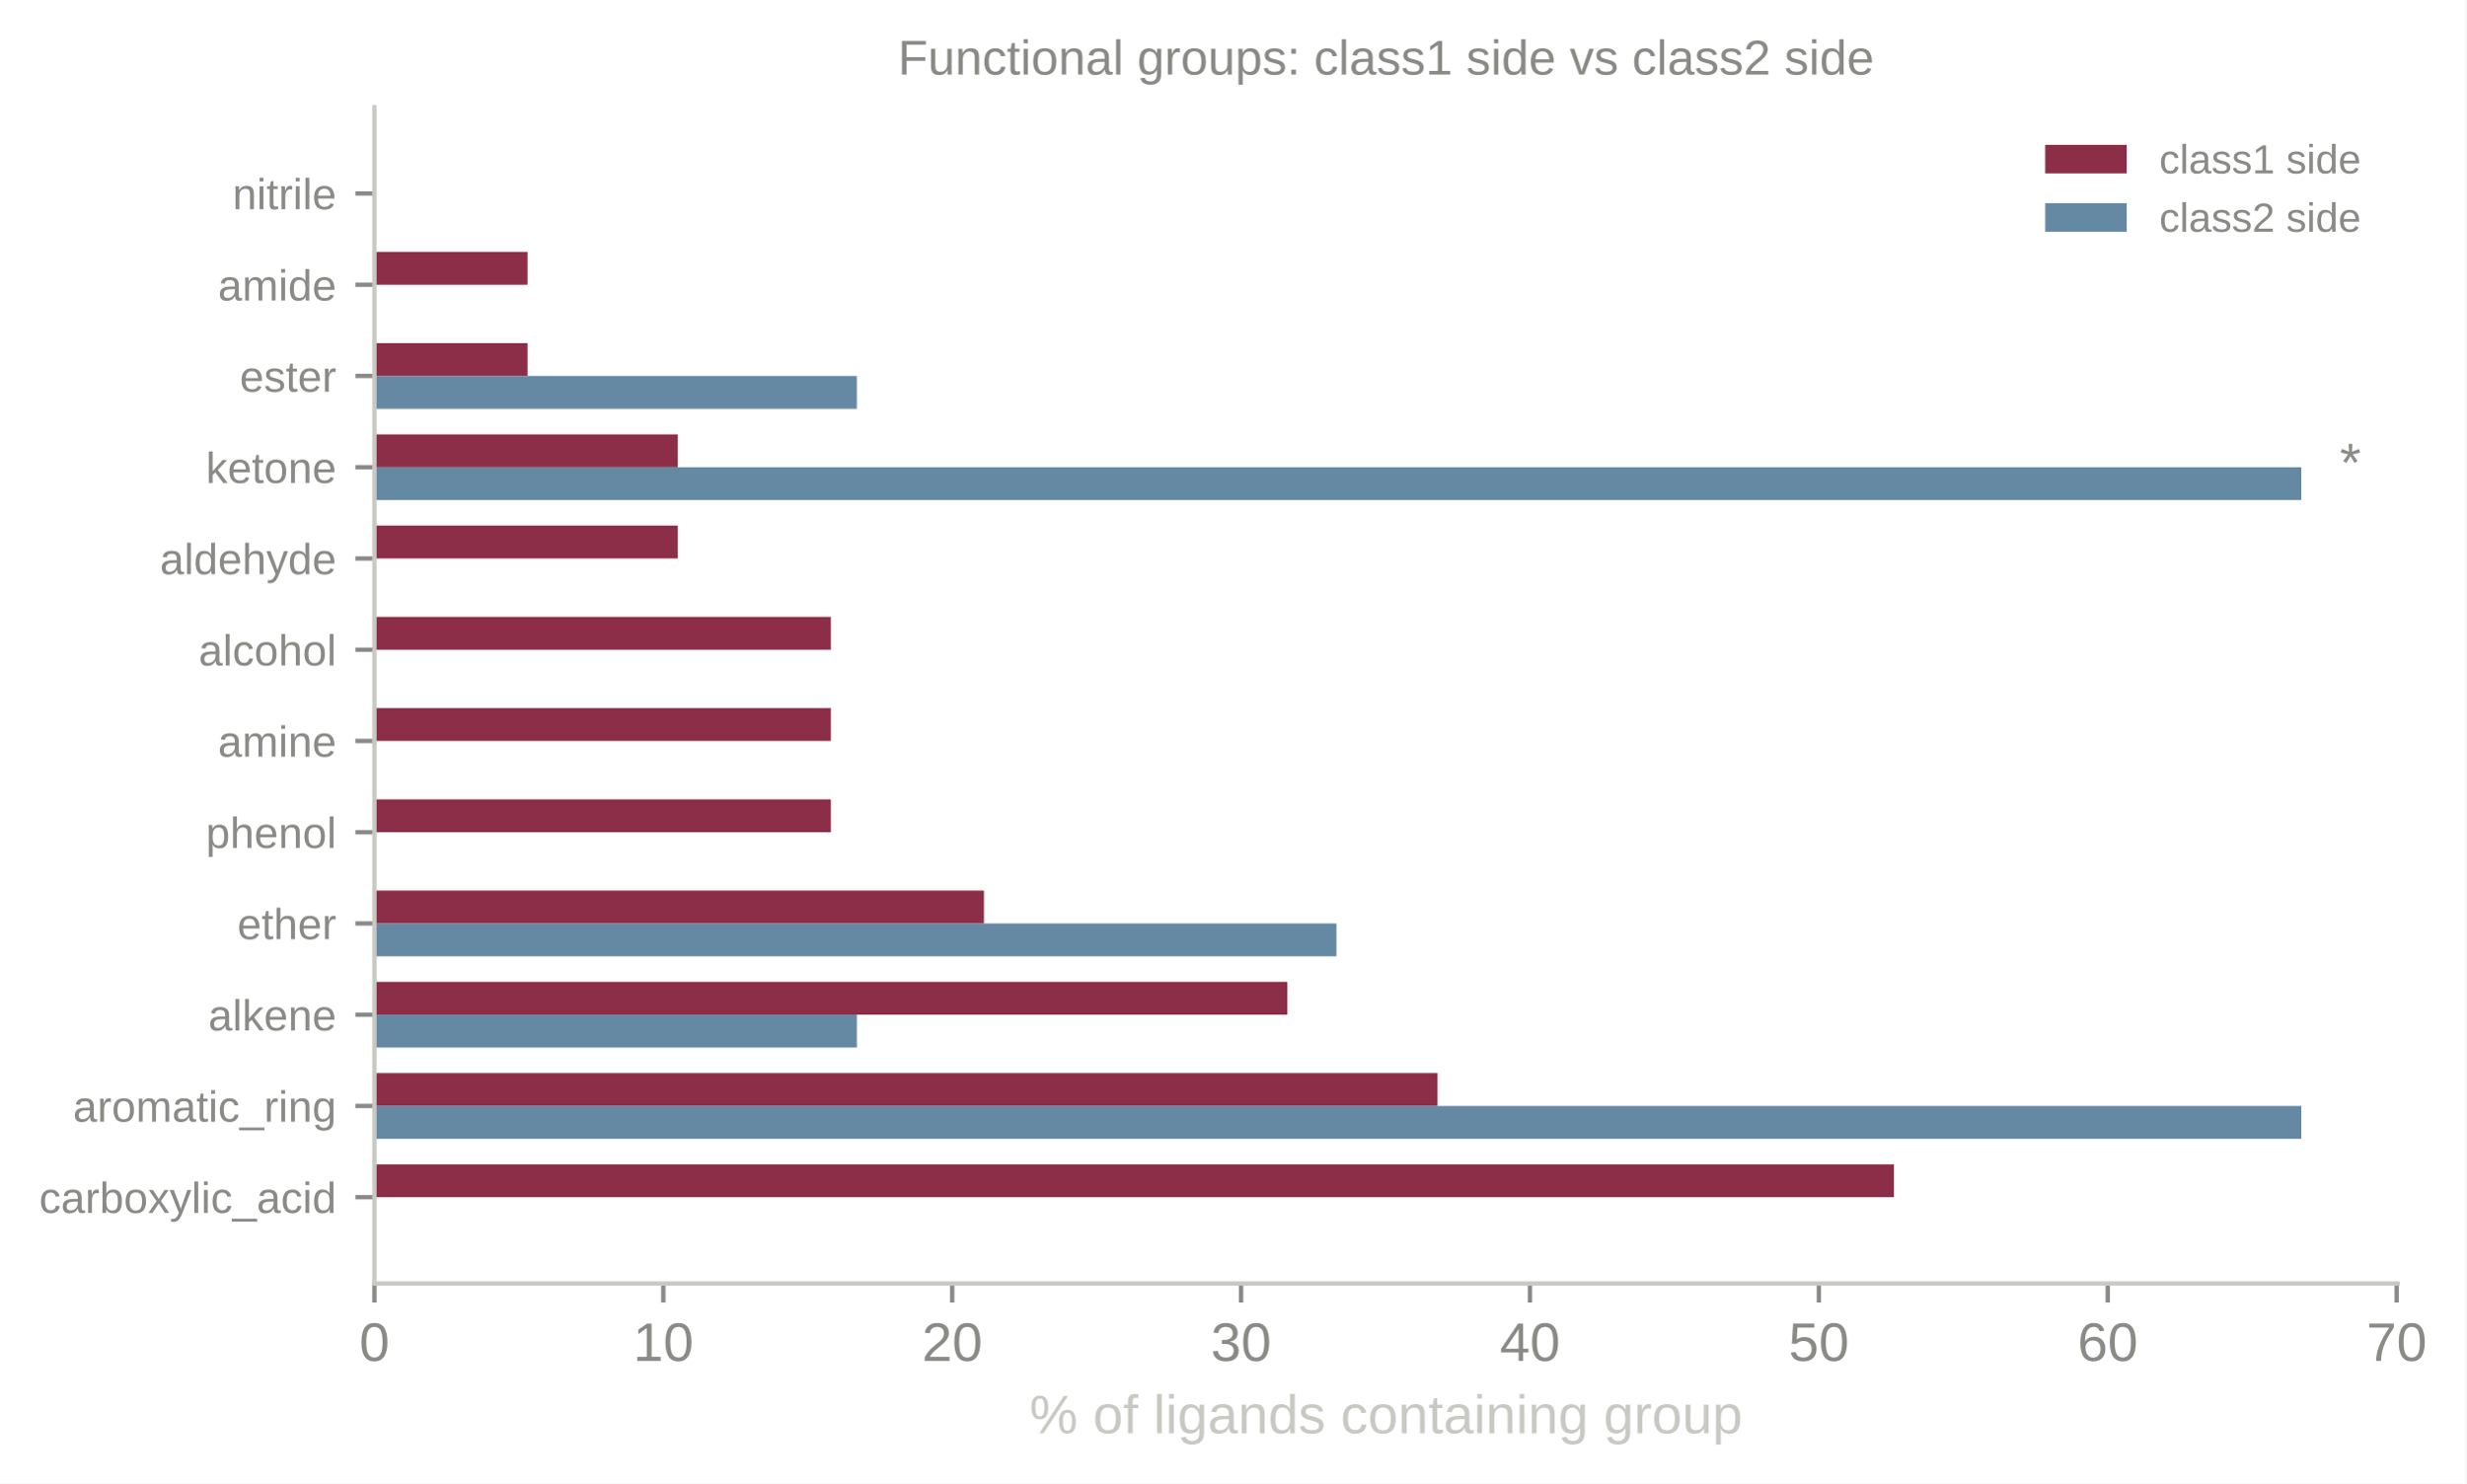
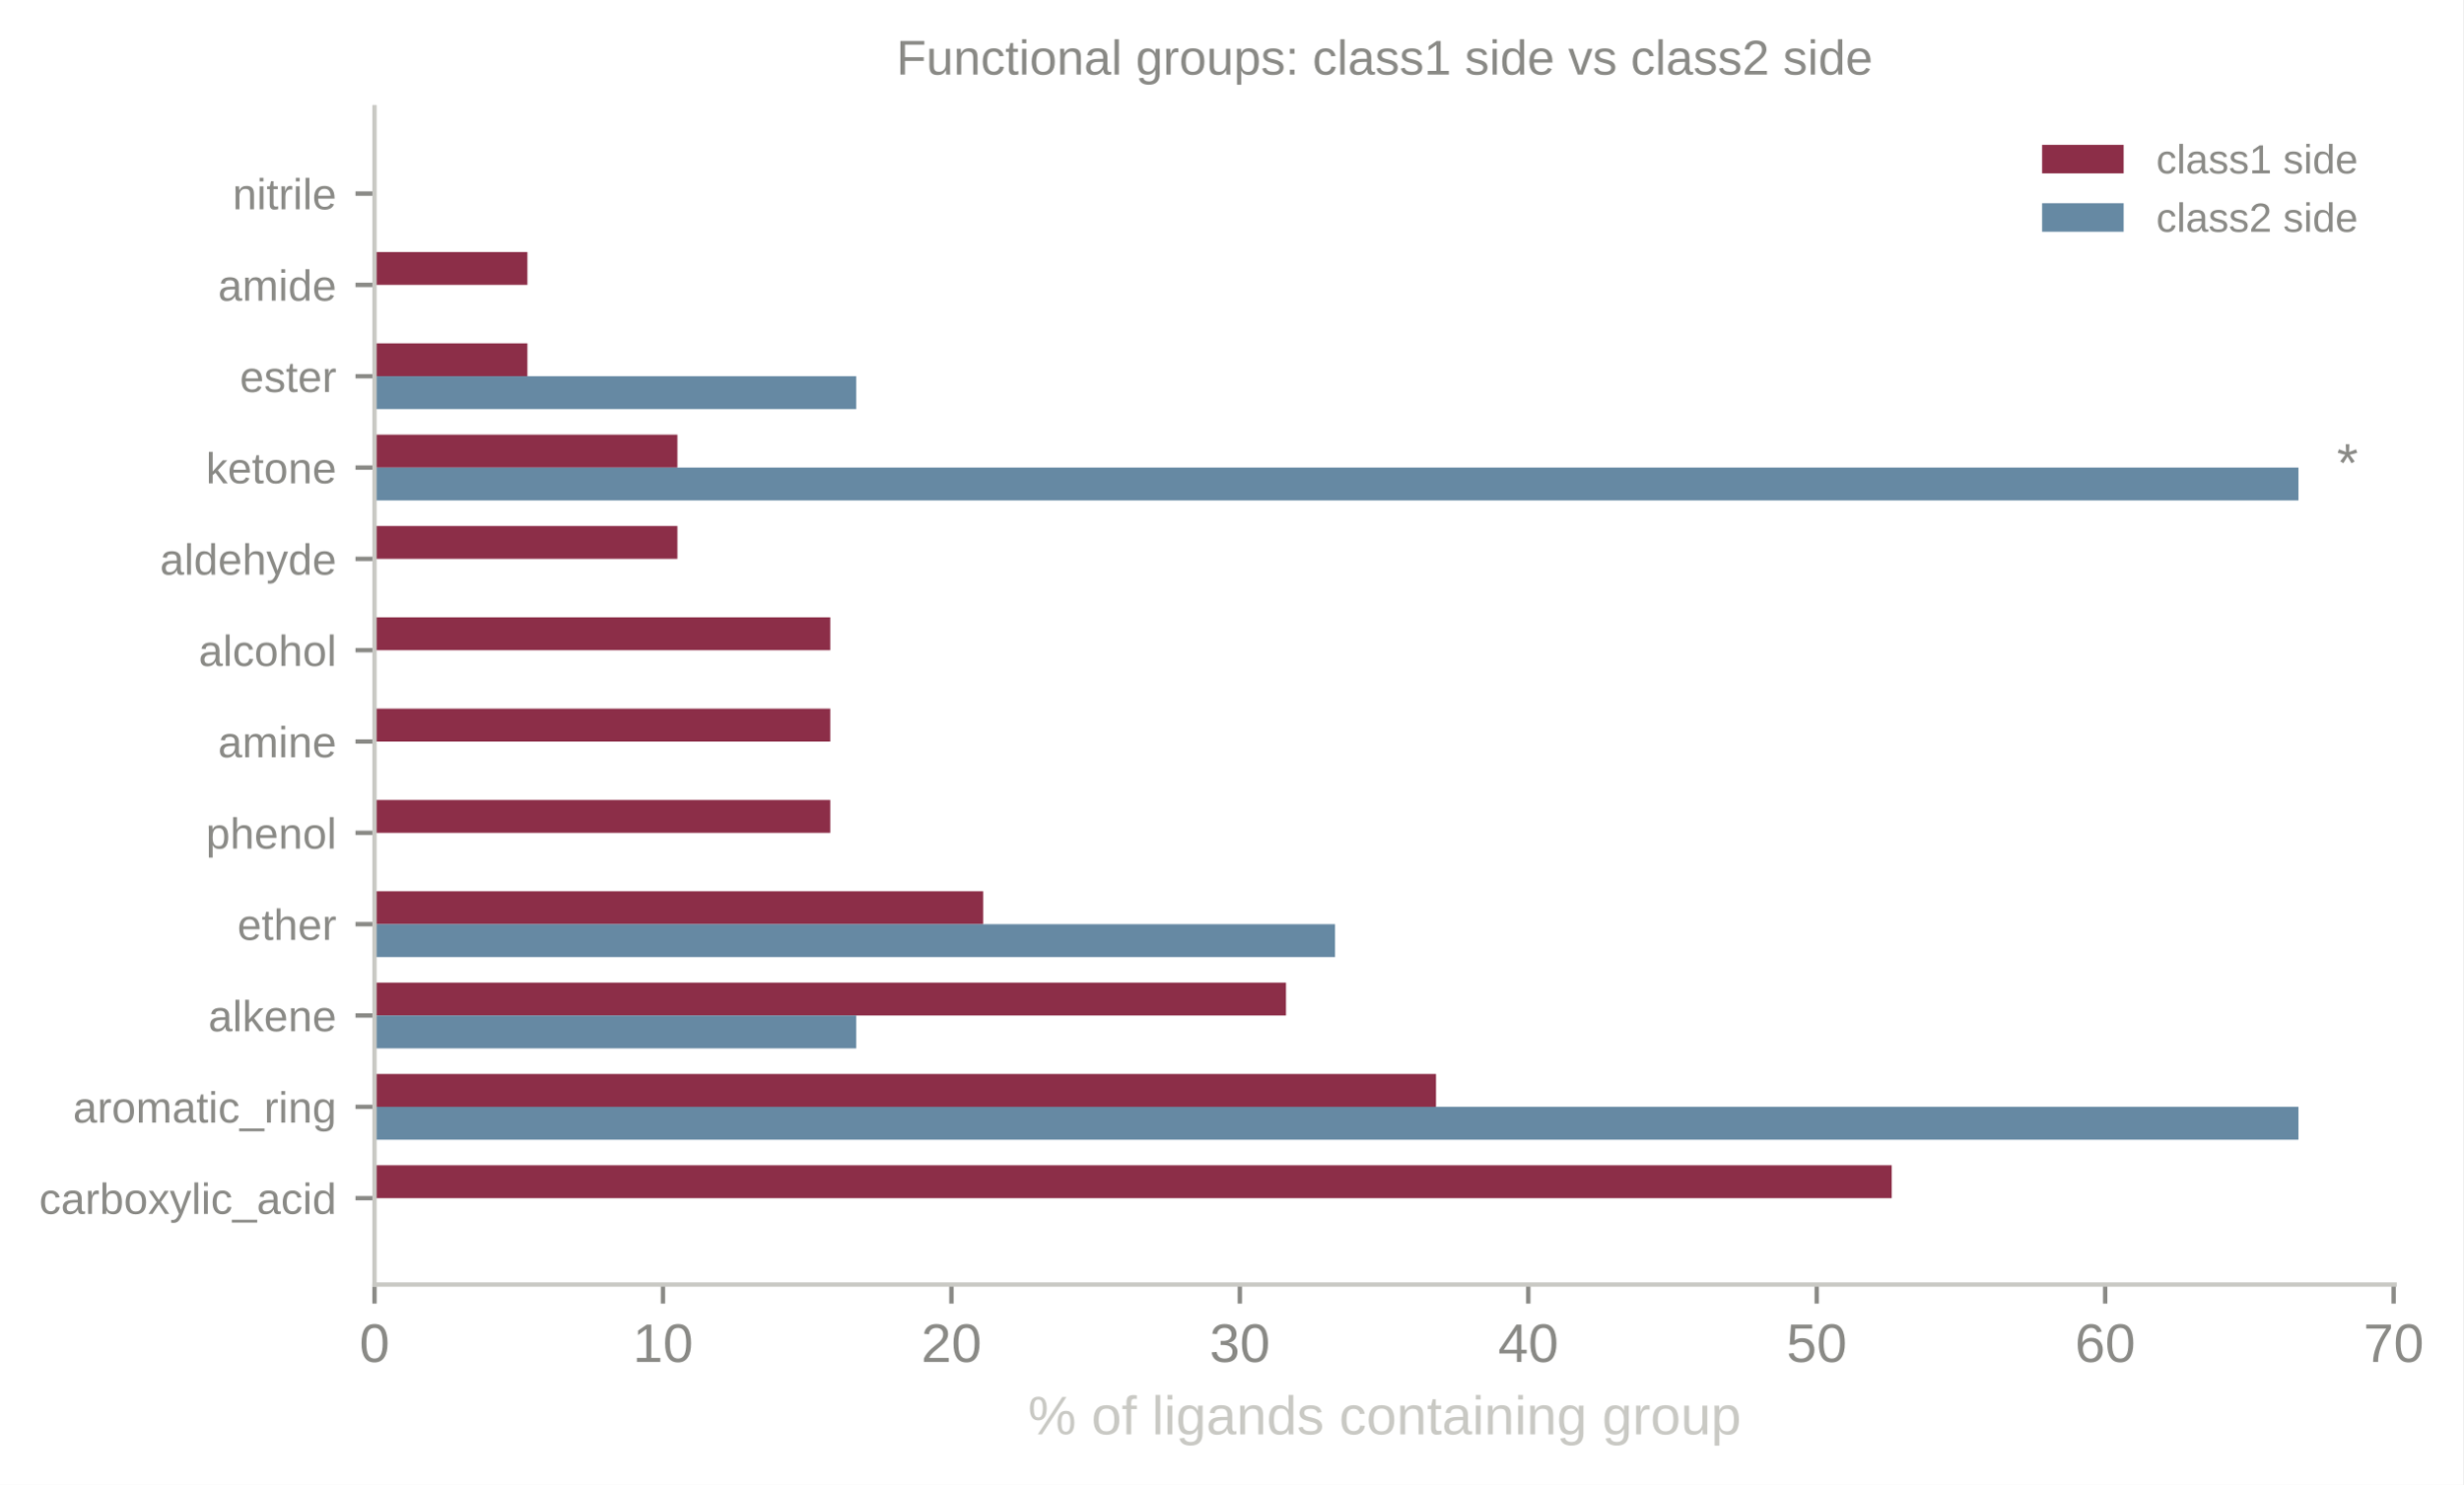
- <svg xmlns="http://www.w3.org/2000/svg" xmlns:xlink="http://www.w3.org/1999/xlink" width="453.722pt" height="273.086pt" viewBox="0 0 453.722 273.086" version="1.1">
+ <svg xmlns="http://www.w3.org/2000/svg" xmlns:xlink="http://www.w3.org/1999/xlink" width="453.052pt" height="273.239pt" viewBox="0 0 453.052 273.239" version="1.1">
  <defs>
    <style type="text/css">*{stroke-linejoin: round; stroke-linecap: butt}</style>
  </defs>
  <g id="figure_1">
    <g id="patch_1">
-       <path d="M 0 273.086  L 453.722 273.086  L 453.722 0  L 0 0  z " style="fill: #ffffff" />
+       <path d="M 0 273.239  L 453.052 273.239  L 453.052 0  L 0 0  z " style="fill: #ffffff" />
    </g>
    <g id="axes_1">
      <g id="patch_2">
-         <path d="M 68.889 236.242  L 441.147 236.242  L 441.147 19.722  L 68.889 19.722  z " style="fill: #ffffff" />
+         <path d="M 68.889 236.395  L 440.476 236.395  L 440.476 19.722  L 68.889 19.722  z " style="fill: #ffffff" />
      </g>
      <g id="patch_3">
-         <path d="M 68.889 220.354  L 348.475 220.354  L 348.475 214.308  L 68.889 214.308  z " clip-path="url(#p8c97a29b5f)" style="fill: #7f1734; opacity: 0.9" />
+         <path d="M 68.889 220.496  L 347.971 220.496  L 347.971 214.445  L 68.889 214.445  z " clip-path="url(#pe92b68e475)" style="fill: #7f1734; opacity: 0.9" />
      </g>
      <g id="patch_4">
-         <path d="M 68.889 203.559  L 264.493 203.559  L 264.493 197.513  L 68.889 197.513  z " clip-path="url(#p8c97a29b5f)" style="fill: #7f1734; opacity: 0.9" />
+         <path d="M 68.889 203.689  L 264.14 203.689  L 264.14 197.639  L 68.889 197.639  z " clip-path="url(#pe92b68e475)" style="fill: #7f1734; opacity: 0.9" />
      </g>
      <g id="patch_5">
-         <path d="M 68.889 186.764  L 236.853 186.764  L 236.853 180.718  L 68.889 180.718  z " clip-path="url(#p8c97a29b5f)" style="fill: #7f1734; opacity: 0.9" />
+         <path d="M 68.889 186.882  L 236.55 186.882  L 236.55 180.832  L 68.889 180.832  z " clip-path="url(#pe92b68e475)" style="fill: #7f1734; opacity: 0.9" />
      </g>
      <g id="patch_6">
-         <path d="M 68.889 169.969  L 181.042 169.969  L 181.042 163.923  L 68.889 163.923  z " clip-path="url(#p8c97a29b5f)" style="fill: #7f1734; opacity: 0.9" />
+         <path d="M 68.889 170.075  L 180.84 170.075  L 180.84 164.025  L 68.889 164.025  z " clip-path="url(#pe92b68e475)" style="fill: #7f1734; opacity: 0.9" />
      </g>
      <g id="patch_7">
-         <path d="M 68.889 153.175  L 152.871 153.175  L 152.871 147.128  L 68.889 147.128  z " clip-path="url(#p8c97a29b5f)" style="fill: #7f1734; opacity: 0.9" />
+         <path d="M 68.889 153.269  L 152.719 153.269  L 152.719 147.218  L 68.889 147.218  z " clip-path="url(#pe92b68e475)" style="fill: #7f1734; opacity: 0.9" />
      </g>
      <g id="patch_8">
-         <path d="M 68.889 136.38  L 152.871 136.38  L 152.871 130.333  L 68.889 130.333  z " clip-path="url(#p8c97a29b5f)" style="fill: #7f1734; opacity: 0.9" />
+         <path d="M 68.889 136.462  L 152.719 136.462  L 152.719 130.411  L 68.889 130.411  z " clip-path="url(#pe92b68e475)" style="fill: #7f1734; opacity: 0.9" />
      </g>
      <g id="patch_9">
-         <path d="M 68.889 119.585  L 152.871 119.585  L 152.871 113.539  L 68.889 113.539  z " clip-path="url(#p8c97a29b5f)" style="fill: #7f1734; opacity: 0.9" />
+         <path d="M 68.889 119.655  L 152.719 119.655  L 152.719 113.605  L 68.889 113.605  z " clip-path="url(#pe92b68e475)" style="fill: #7f1734; opacity: 0.9" />
      </g>
      <g id="patch_10">
-         <path d="M 68.889 102.79  L 124.7 102.79  L 124.7 96.744  L 68.889 96.744  z " clip-path="url(#p8c97a29b5f)" style="fill: #7f1734; opacity: 0.9" />
+         <path d="M 68.889 102.848  L 124.599 102.848  L 124.599 96.798  L 68.889 96.798  z " clip-path="url(#pe92b68e475)" style="fill: #7f1734; opacity: 0.9" />
      </g>
      <g id="patch_11">
-         <path d="M 68.889 85.995  L 124.7 85.995  L 124.7 79.949  L 68.889 79.949  z " clip-path="url(#p8c97a29b5f)" style="fill: #7f1734; opacity: 0.9" />
+         <path d="M 68.889 86.042  L 124.599 86.042  L 124.599 79.991  L 68.889 79.991  z " clip-path="url(#pe92b68e475)" style="fill: #7f1734; opacity: 0.9" />
      </g>
      <g id="patch_12">
-         <path d="M 68.889 69.2  L 97.06 69.2  L 97.06 63.154  L 68.889 63.154  z " clip-path="url(#p8c97a29b5f)" style="fill: #7f1734; opacity: 0.9" />
+         <path d="M 68.889 69.235  L 97.009 69.235  L 97.009 63.184  L 68.889 63.184  z " clip-path="url(#pe92b68e475)" style="fill: #7f1734; opacity: 0.9" />
      </g>
      <g id="patch_13">
-         <path d="M 68.889 52.405  L 97.06 52.405  L 97.06 46.359  L 68.889 46.359  z " clip-path="url(#p8c97a29b5f)" style="fill: #7f1734; opacity: 0.9" />
+         <path d="M 68.889 52.428  L 97.009 52.428  L 97.009 46.378  L 68.889 46.378  z " clip-path="url(#pe92b68e475)" style="fill: #7f1734; opacity: 0.9" />
      </g>
      <g id="patch_14">
-         <path d="M 68.889 35.61  L 68.889 35.61  L 68.889 29.564  L 68.889 29.564  z " clip-path="url(#p8c97a29b5f)" style="fill: #7f1734; opacity: 0.9" />
+         <path d="M 68.889 35.621  L 68.889 35.621  L 68.889 29.571  L 68.889 29.571  z " clip-path="url(#pe92b68e475)" style="fill: #7f1734; opacity: 0.9" />
      </g>
      <g id="patch_15">
-         <path d="M 68.889 226.4  L 68.889 226.4  L 68.889 220.354  L 68.889 220.354  z " clip-path="url(#p8c97a29b5f)" style="fill: #557c99; opacity: 0.9" />
+         <path d="M 68.889 226.546  L 68.889 226.546  L 68.889 220.496  L 68.889 220.496  z " clip-path="url(#pe92b68e475)" style="fill: #557c99; opacity: 0.9" />
      </g>
      <g id="patch_16">
-         <path d="M 68.889 209.605  L 423.421 209.605  L 423.421 203.559  L 68.889 203.559  z " clip-path="url(#p8c97a29b5f)" style="fill: #557c99; opacity: 0.9" />
+         <path d="M 68.889 209.739  L 422.782 209.739  L 422.782 203.689  L 68.889 203.689  z " clip-path="url(#pe92b68e475)" style="fill: #557c99; opacity: 0.9" />
      </g>
      <g id="patch_17">
-         <path d="M 68.889 192.811  L 157.655 192.811  L 157.655 186.764  L 68.889 186.764  z " clip-path="url(#p8c97a29b5f)" style="fill: #557c99; opacity: 0.9" />
+         <path d="M 68.889 192.933  L 157.495 192.933  L 157.495 186.882  L 68.889 186.882  z " clip-path="url(#pe92b68e475)" style="fill: #557c99; opacity: 0.9" />
      </g>
      <g id="patch_18">
-         <path d="M 68.889 176.016  L 245.889 176.016  L 245.889 169.969  L 68.889 169.969  z " clip-path="url(#p8c97a29b5f)" style="fill: #557c99; opacity: 0.9" />
+         <path d="M 68.889 176.126  L 245.57 176.126  L 245.57 170.075  L 68.889 170.075  z " clip-path="url(#pe92b68e475)" style="fill: #557c99; opacity: 0.9" />
      </g>
      <g id="patch_19">
-         <path d="M 68.889 159.221  L 68.889 159.221  L 68.889 153.175  L 68.889 153.175  z " clip-path="url(#p8c97a29b5f)" style="fill: #557c99; opacity: 0.9" />
+         <path d="M 68.889 159.319  L 68.889 159.319  L 68.889 153.269  L 68.889 153.269  z " clip-path="url(#pe92b68e475)" style="fill: #557c99; opacity: 0.9" />
      </g>
      <g id="patch_20">
-         <path d="M 68.889 142.426  L 68.889 142.426  L 68.889 136.38  L 68.889 136.38  z " clip-path="url(#p8c97a29b5f)" style="fill: #557c99; opacity: 0.9" />
+         <path d="M 68.889 142.512  L 68.889 142.512  L 68.889 136.462  L 68.889 136.462  z " clip-path="url(#pe92b68e475)" style="fill: #557c99; opacity: 0.9" />
      </g>
      <g id="patch_21">
-         <path d="M 68.889 125.631  L 68.889 125.631  L 68.889 119.585  L 68.889 119.585  z " clip-path="url(#p8c97a29b5f)" style="fill: #557c99; opacity: 0.9" />
+         <path d="M 68.889 125.706  L 68.889 125.706  L 68.889 119.655  L 68.889 119.655  z " clip-path="url(#pe92b68e475)" style="fill: #557c99; opacity: 0.9" />
      </g>
      <g id="patch_22">
-         <path d="M 68.889 108.836  L 68.889 108.836  L 68.889 102.79  L 68.889 102.79  z " clip-path="url(#p8c97a29b5f)" style="fill: #557c99; opacity: 0.9" />
+         <path d="M 68.889 108.899  L 68.889 108.899  L 68.889 102.848  L 68.889 102.848  z " clip-path="url(#pe92b68e475)" style="fill: #557c99; opacity: 0.9" />
      </g>
      <g id="patch_23">
-         <path d="M 68.889 92.041  L 423.421 92.041  L 423.421 85.995  L 68.889 85.995  z " clip-path="url(#p8c97a29b5f)" style="fill: #557c99; opacity: 0.9" />
+         <path d="M 68.889 92.092  L 422.782 92.092  L 422.782 86.042  L 68.889 86.042  z " clip-path="url(#pe92b68e475)" style="fill: #557c99; opacity: 0.9" />
      </g>
      <g id="patch_24">
-         <path d="M 68.889 75.246  L 157.655 75.246  L 157.655 69.2  L 68.889 69.2  z " clip-path="url(#p8c97a29b5f)" style="fill: #557c99; opacity: 0.9" />
+         <path d="M 68.889 75.285  L 157.495 75.285  L 157.495 69.235  L 68.889 69.235  z " clip-path="url(#pe92b68e475)" style="fill: #557c99; opacity: 0.9" />
      </g>
      <g id="patch_25">
-         <path d="M 68.889 58.451  L 68.889 58.451  L 68.889 52.405  L 68.889 52.405  z " clip-path="url(#p8c97a29b5f)" style="fill: #557c99; opacity: 0.9" />
+         <path d="M 68.889 58.479  L 68.889 58.479  L 68.889 52.428  L 68.889 52.428  z " clip-path="url(#pe92b68e475)" style="fill: #557c99; opacity: 0.9" />
      </g>
      <g id="patch_26">
-         <path d="M 68.889 41.656  L 68.889 41.656  L 68.889 35.61  L 68.889 35.61  z " clip-path="url(#p8c97a29b5f)" style="fill: #557c99; opacity: 0.9" />
+         <path d="M 68.889 41.672  L 68.889 41.672  L 68.889 35.621  L 68.889 35.621  z " clip-path="url(#pe92b68e475)" style="fill: #557c99; opacity: 0.9" />
      </g>
      <g id="matplotlib.axis_1">
        <g id="xtick_1">
          <g id="line2d_1">
            <defs>
-               <path id="m9e728ed411" d="M 0 0  L 0 3.5  " style="stroke: #8a8a86; stroke-width: 0.8" />
+               <path id="mf101d7c851" d="M 0 0  L 0 3.5  " style="stroke: #8a8a86; stroke-width: 0.8" />
            </defs>
            <g>
-               <use xlink:href="#m9e728ed411" x="68.889" y="236.242" style="fill: #8a8a86; stroke: #8a8a86; stroke-width: 0.8" />
+               <use xlink:href="#mf101d7c851" x="68.889" y="236.395" style="fill: #8a8a86; stroke: #8a8a86; stroke-width: 0.8" />
            </g>
          </g>
          <g id="text_1">
-             <text style="font-size: 10px; font-family: 'Liberation Sans'; text-anchor: middle; fill: #8a8a86" x="68.889" y="250.489" transform="rotate(-0 68.88875 250.4891)">0</text>
+             <text style="font-size: 10px; font-family: 'Liberation Sans'; text-anchor: middle; fill: #8a8a86" x="68.889" y="250.642" transform="rotate(-0 68.88875 250.6418)">0</text>
          </g>
        </g>
        <g id="xtick_2">
          <g id="line2d_2">
            <g>
-               <use xlink:href="#m9e728ed411" x="122.042" y="236.242" style="fill: #8a8a86; stroke: #8a8a86; stroke-width: 0.8" />
+               <use xlink:href="#mf101d7c851" x="121.946" y="236.395" style="fill: #8a8a86; stroke: #8a8a86; stroke-width: 0.8" />
            </g>
          </g>
          <g id="text_2">
-             <text style="font-size: 10px; font-family: 'Liberation Sans'; text-anchor: middle; fill: #8a8a86" x="122.042" y="250.489" transform="rotate(-0 122.042 250.4891)">10</text>
+             <text style="font-size: 10px; font-family: 'Liberation Sans'; text-anchor: middle; fill: #8a8a86" x="121.946" y="250.642" transform="rotate(-0 121.9462 250.6418)">10</text>
          </g>
        </g>
        <g id="xtick_3">
          <g id="line2d_3">
            <g>
-               <use xlink:href="#m9e728ed411" x="175.195" y="236.242" style="fill: #8a8a86; stroke: #8a8a86; stroke-width: 0.8" />
+               <use xlink:href="#mf101d7c851" x="175.004" y="236.395" style="fill: #8a8a86; stroke: #8a8a86; stroke-width: 0.8" />
            </g>
          </g>
          <g id="text_3">
-             <text style="font-size: 10px; font-family: 'Liberation Sans'; text-anchor: middle; fill: #8a8a86" x="175.195" y="250.489" transform="rotate(-0 175.1952 250.4891)">20</text>
+             <text style="font-size: 10px; font-family: 'Liberation Sans'; text-anchor: middle; fill: #8a8a86" x="175.004" y="250.642" transform="rotate(-0 175.0036 250.6418)">20</text>
          </g>
        </g>
        <g id="xtick_4">
          <g id="line2d_4">
            <g>
-               <use xlink:href="#m9e728ed411" x="228.348" y="236.242" style="fill: #8a8a86; stroke: #8a8a86; stroke-width: 0.8" />
+               <use xlink:href="#mf101d7c851" x="228.061" y="236.395" style="fill: #8a8a86; stroke: #8a8a86; stroke-width: 0.8" />
            </g>
          </g>
          <g id="text_4">
-             <text style="font-size: 10px; font-family: 'Liberation Sans'; text-anchor: middle; fill: #8a8a86" x="228.348" y="250.489" transform="rotate(-0 228.3484 250.4891)">30</text>
+             <text style="font-size: 10px; font-family: 'Liberation Sans'; text-anchor: middle; fill: #8a8a86" x="228.061" y="250.642" transform="rotate(-0 228.061 250.6418)">30</text>
          </g>
        </g>
        <g id="xtick_5">
          <g id="line2d_5">
            <g>
-               <use xlink:href="#m9e728ed411" x="281.502" y="236.242" style="fill: #8a8a86; stroke: #8a8a86; stroke-width: 0.8" />
+               <use xlink:href="#mf101d7c851" x="281.118" y="236.395" style="fill: #8a8a86; stroke: #8a8a86; stroke-width: 0.8" />
            </g>
          </g>
          <g id="text_5">
-             <text style="font-size: 10px; font-family: 'Liberation Sans'; text-anchor: middle; fill: #8a8a86" x="281.502" y="250.489" transform="rotate(-0 281.5016 250.4891)">40</text>
+             <text style="font-size: 10px; font-family: 'Liberation Sans'; text-anchor: middle; fill: #8a8a86" x="281.118" y="250.642" transform="rotate(-0 281.1184 250.6418)">40</text>
          </g>
        </g>
        <g id="xtick_6">
          <g id="line2d_6">
            <g>
-               <use xlink:href="#m9e728ed411" x="334.655" y="236.242" style="fill: #8a8a86; stroke: #8a8a86; stroke-width: 0.8" />
+               <use xlink:href="#mf101d7c851" x="334.176" y="236.395" style="fill: #8a8a86; stroke: #8a8a86; stroke-width: 0.8" />
            </g>
          </g>
          <g id="text_6">
-             <text style="font-size: 10px; font-family: 'Liberation Sans'; text-anchor: middle; fill: #8a8a86" x="334.655" y="250.489" transform="rotate(-0 334.6548 250.4891)">50</text>
+             <text style="font-size: 10px; font-family: 'Liberation Sans'; text-anchor: middle; fill: #8a8a86" x="334.176" y="250.642" transform="rotate(-0 334.1758 250.6418)">50</text>
          </g>
        </g>
        <g id="xtick_7">
          <g id="line2d_7">
            <g>
-               <use xlink:href="#m9e728ed411" x="387.808" y="236.242" style="fill: #8a8a86; stroke: #8a8a86; stroke-width: 0.8" />
+               <use xlink:href="#mf101d7c851" x="387.233" y="236.395" style="fill: #8a8a86; stroke: #8a8a86; stroke-width: 0.8" />
            </g>
          </g>
          <g id="text_7">
-             <text style="font-size: 10px; font-family: 'Liberation Sans'; text-anchor: middle; fill: #8a8a86" x="387.808" y="250.489" transform="rotate(-0 387.808 250.4891)">60</text>
+             <text style="font-size: 10px; font-family: 'Liberation Sans'; text-anchor: middle; fill: #8a8a86" x="387.233" y="250.642" transform="rotate(-0 387.2332 250.6418)">60</text>
          </g>
        </g>
        <g id="xtick_8">
          <g id="line2d_8">
            <g>
-               <use xlink:href="#m9e728ed411" x="440.961" y="236.242" style="fill: #8a8a86; stroke: #8a8a86; stroke-width: 0.8" />
+               <use xlink:href="#mf101d7c851" x="440.291" y="236.395" style="fill: #8a8a86; stroke: #8a8a86; stroke-width: 0.8" />
            </g>
          </g>
          <g id="text_8">
-             <text style="font-size: 10px; font-family: 'Liberation Sans'; text-anchor: middle; fill: #8a8a86" x="440.961" y="250.489" transform="rotate(-0 440.9612 250.4891)">70</text>
+             <text style="font-size: 10px; font-family: 'Liberation Sans'; text-anchor: middle; fill: #8a8a86" x="440.291" y="250.642" transform="rotate(-0 440.2906 250.6418)">70</text>
          </g>
        </g>
        <g id="text_9">
-           <text style="font-size: 10px; font-family: 'Liberation Sans'; text-anchor: middle; fill: #c9c9c4" x="255.018" y="263.811" transform="rotate(-0 255.018 263.8109)">% of ligands containing group</text>
+           <text style="font-size: 10px; font-family: 'Liberation Sans'; text-anchor: middle; fill: #c9c9c4" x="254.683" y="263.964" transform="rotate(-0 254.6825 263.9637)">% of ligands containing group</text>
        </g>
      </g>
      <g id="matplotlib.axis_2">
        <g id="ytick_1">
          <g id="line2d_9">
            <defs>
-               <path id="me6d4943e78" d="M 0 0  L -3.5 0  " style="stroke: #8a8a86; stroke-width: 0.8" />
+               <path id="mbd45c18a9e" d="M 0 0  L -3.5 0  " style="stroke: #8a8a86; stroke-width: 0.8" />
            </defs>
            <g>
-               <use xlink:href="#me6d4943e78" x="68.889" y="220.354" style="fill: #8a8a86; stroke: #8a8a86; stroke-width: 0.8" />
+               <use xlink:href="#mbd45c18a9e" x="68.889" y="220.496" style="fill: #8a8a86; stroke: #8a8a86; stroke-width: 0.8" />
            </g>
          </g>
          <g id="text_10">
-             <text style="font-size: 8px; font-family: 'Liberation Sans'; text-anchor: end; fill: #8a8a86" x="61.889" y="223.253" transform="rotate(-0 61.88875 223.253)">carboxylic_acid</text>
+             <text style="font-size: 8px; font-family: 'Liberation Sans'; text-anchor: end; fill: #8a8a86" x="61.889" y="223.394" transform="rotate(-0 61.88875 223.3945)">carboxylic_acid</text>
          </g>
        </g>
        <g id="ytick_2">
          <g id="line2d_10">
            <g>
-               <use xlink:href="#me6d4943e78" x="68.889" y="203.559" style="fill: #8a8a86; stroke: #8a8a86; stroke-width: 0.8" />
+               <use xlink:href="#mbd45c18a9e" x="68.889" y="203.689" style="fill: #8a8a86; stroke: #8a8a86; stroke-width: 0.8" />
            </g>
          </g>
          <g id="text_11">
-             <text style="font-size: 8px; font-family: 'Liberation Sans'; text-anchor: end; fill: #8a8a86" x="61.889" y="206.458" transform="rotate(-0 61.88875 206.458)">aromatic_ring</text>
+             <text style="font-size: 8px; font-family: 'Liberation Sans'; text-anchor: end; fill: #8a8a86" x="61.889" y="206.588" transform="rotate(-0 61.88875 206.5877)">aromatic_ring</text>
          </g>
        </g>
        <g id="ytick_3">
          <g id="line2d_11">
            <g>
-               <use xlink:href="#me6d4943e78" x="68.889" y="186.764" style="fill: #8a8a86; stroke: #8a8a86; stroke-width: 0.8" />
+               <use xlink:href="#mbd45c18a9e" x="68.889" y="186.882" style="fill: #8a8a86; stroke: #8a8a86; stroke-width: 0.8" />
            </g>
          </g>
          <g id="text_12">
-             <text style="font-size: 8px; font-family: 'Liberation Sans'; text-anchor: end; fill: #8a8a86" x="61.889" y="189.663" transform="rotate(-0 61.88875 189.6631)">alkene</text>
+             <text style="font-size: 8px; font-family: 'Liberation Sans'; text-anchor: end; fill: #8a8a86" x="61.889" y="189.781" transform="rotate(-0 61.88875 189.781)">alkene</text>
          </g>
        </g>
        <g id="ytick_4">
          <g id="line2d_12">
            <g>
-               <use xlink:href="#me6d4943e78" x="68.889" y="169.969" style="fill: #8a8a86; stroke: #8a8a86; stroke-width: 0.8" />
+               <use xlink:href="#mbd45c18a9e" x="68.889" y="170.075" style="fill: #8a8a86; stroke: #8a8a86; stroke-width: 0.8" />
            </g>
          </g>
          <g id="text_13">
-             <text style="font-size: 8px; font-family: 'Liberation Sans'; text-anchor: end; fill: #8a8a86" x="61.889" y="172.868" transform="rotate(-0 61.88875 172.8682)">ether</text>
+             <text style="font-size: 8px; font-family: 'Liberation Sans'; text-anchor: end; fill: #8a8a86" x="61.889" y="172.974" transform="rotate(-0 61.88875 172.9742)">ether</text>
          </g>
        </g>
        <g id="ytick_5">
          <g id="line2d_13">
            <g>
-               <use xlink:href="#me6d4943e78" x="68.889" y="153.175" style="fill: #8a8a86; stroke: #8a8a86; stroke-width: 0.8" />
+               <use xlink:href="#mbd45c18a9e" x="68.889" y="153.269" style="fill: #8a8a86; stroke: #8a8a86; stroke-width: 0.8" />
            </g>
          </g>
          <g id="text_14">
-             <text style="font-size: 8px; font-family: 'Liberation Sans'; text-anchor: end; fill: #8a8a86" x="61.889" y="156.073" transform="rotate(-0 61.88875 156.0733)">phenol</text>
+             <text style="font-size: 8px; font-family: 'Liberation Sans'; text-anchor: end; fill: #8a8a86" x="61.889" y="156.167" transform="rotate(-0 61.88875 156.1674)">phenol</text>
          </g>
        </g>
        <g id="ytick_6">
          <g id="line2d_14">
            <g>
-               <use xlink:href="#me6d4943e78" x="68.889" y="136.38" style="fill: #8a8a86; stroke: #8a8a86; stroke-width: 0.8" />
+               <use xlink:href="#mbd45c18a9e" x="68.889" y="136.462" style="fill: #8a8a86; stroke: #8a8a86; stroke-width: 0.8" />
            </g>
          </g>
          <g id="text_15">
-             <text style="font-size: 8px; font-family: 'Liberation Sans'; text-anchor: end; fill: #8a8a86" x="61.889" y="139.278" transform="rotate(-0 61.88875 139.2784)">amine</text>
+             <text style="font-size: 8px; font-family: 'Liberation Sans'; text-anchor: end; fill: #8a8a86" x="61.889" y="139.361" transform="rotate(-0 61.88875 139.3607)">amine</text>
          </g>
        </g>
        <g id="ytick_7">
          <g id="line2d_15">
            <g>
-               <use xlink:href="#me6d4943e78" x="68.889" y="119.585" style="fill: #8a8a86; stroke: #8a8a86; stroke-width: 0.8" />
+               <use xlink:href="#mbd45c18a9e" x="68.889" y="119.655" style="fill: #8a8a86; stroke: #8a8a86; stroke-width: 0.8" />
            </g>
          </g>
          <g id="text_16">
-             <text style="font-size: 8px; font-family: 'Liberation Sans'; text-anchor: end; fill: #8a8a86" x="61.889" y="122.483" transform="rotate(-0 61.88875 122.4835)">alcohol</text>
+             <text style="font-size: 8px; font-family: 'Liberation Sans'; text-anchor: end; fill: #8a8a86" x="61.889" y="122.554" transform="rotate(-0 61.88875 122.5539)">alcohol</text>
          </g>
        </g>
        <g id="ytick_8">
          <g id="line2d_16">
            <g>
-               <use xlink:href="#me6d4943e78" x="68.889" y="102.79" style="fill: #8a8a86; stroke: #8a8a86; stroke-width: 0.8" />
+               <use xlink:href="#mbd45c18a9e" x="68.889" y="102.848" style="fill: #8a8a86; stroke: #8a8a86; stroke-width: 0.8" />
            </g>
          </g>
          <g id="text_17">
-             <text style="font-size: 8px; font-family: 'Liberation Sans'; text-anchor: end; fill: #8a8a86" x="61.889" y="105.689" transform="rotate(-0 61.88875 105.6886)">aldehyde</text>
+             <text style="font-size: 8px; font-family: 'Liberation Sans'; text-anchor: end; fill: #8a8a86" x="61.889" y="105.747" transform="rotate(-0 61.88875 105.7472)">aldehyde</text>
          </g>
        </g>
        <g id="ytick_9">
          <g id="line2d_17">
            <g>
-               <use xlink:href="#me6d4943e78" x="68.889" y="85.995" style="fill: #8a8a86; stroke: #8a8a86; stroke-width: 0.8" />
+               <use xlink:href="#mbd45c18a9e" x="68.889" y="86.042" style="fill: #8a8a86; stroke: #8a8a86; stroke-width: 0.8" />
            </g>
          </g>
          <g id="text_18">
-             <text style="font-size: 8px; font-family: 'Liberation Sans'; text-anchor: end; fill: #8a8a86" x="61.889" y="88.894" transform="rotate(-0 61.88875 88.89366)">ketone</text>
+             <text style="font-size: 8px; font-family: 'Liberation Sans'; text-anchor: end; fill: #8a8a86" x="61.889" y="88.94" transform="rotate(-0 61.88875 88.94041)">ketone</text>
          </g>
        </g>
        <g id="ytick_10">
          <g id="line2d_18">
            <g>
-               <use xlink:href="#me6d4943e78" x="68.889" y="69.2" style="fill: #8a8a86; stroke: #8a8a86; stroke-width: 0.8" />
+               <use xlink:href="#mbd45c18a9e" x="68.889" y="69.235" style="fill: #8a8a86; stroke: #8a8a86; stroke-width: 0.8" />
            </g>
          </g>
          <g id="text_19">
-             <text style="font-size: 8px; font-family: 'Liberation Sans'; text-anchor: end; fill: #8a8a86" x="61.889" y="72.099" transform="rotate(-0 61.88875 72.09875)">ester</text>
+             <text style="font-size: 8px; font-family: 'Liberation Sans'; text-anchor: end; fill: #8a8a86" x="61.889" y="72.134" transform="rotate(-0 61.88875 72.13365)">ester</text>
          </g>
        </g>
        <g id="ytick_11">
          <g id="line2d_19">
            <g>
-               <use xlink:href="#me6d4943e78" x="68.889" y="52.405" style="fill: #8a8a86; stroke: #8a8a86; stroke-width: 0.8" />
+               <use xlink:href="#mbd45c18a9e" x="68.889" y="52.428" style="fill: #8a8a86; stroke: #8a8a86; stroke-width: 0.8" />
            </g>
          </g>
          <g id="text_20">
-             <text style="font-size: 8px; font-family: 'Liberation Sans'; text-anchor: end; fill: #8a8a86" x="61.889" y="55.304" transform="rotate(-0 61.88875 55.30383)">amide</text>
+             <text style="font-size: 8px; font-family: 'Liberation Sans'; text-anchor: end; fill: #8a8a86" x="61.889" y="55.327" transform="rotate(-0 61.88875 55.32689)">amide</text>
          </g>
        </g>
        <g id="ytick_12">
          <g id="line2d_20">
            <g>
-               <use xlink:href="#me6d4943e78" x="68.889" y="35.61" style="fill: #8a8a86; stroke: #8a8a86; stroke-width: 0.8" />
+               <use xlink:href="#mbd45c18a9e" x="68.889" y="35.621" style="fill: #8a8a86; stroke: #8a8a86; stroke-width: 0.8" />
            </g>
          </g>
          <g id="text_21">
-             <text style="font-size: 8px; font-family: 'Liberation Sans'; text-anchor: end; fill: #8a8a86" x="61.889" y="38.509" transform="rotate(-0 61.88875 38.50892)">nitrile</text>
+             <text style="font-size: 8px; font-family: 'Liberation Sans'; text-anchor: end; fill: #8a8a86" x="61.889" y="38.52" transform="rotate(-0 61.88875 38.52013)">nitrile</text>
          </g>
        </g>
      </g>
      <g id="patch_27">
-         <path d="M 68.889 236.242  L 68.889 19.722  " style="fill: none; stroke: #c9c9c4; stroke-width: 0.8; stroke-linejoin: miter; stroke-linecap: square" />
+         <path d="M 68.889 236.395  L 68.889 19.722  " style="fill: none; stroke: #c9c9c4; stroke-width: 0.8; stroke-linejoin: miter; stroke-linecap: square" />
      </g>
      <g id="patch_28">
-         <path d="M 68.889 236.242  L 441.147 236.242  " style="fill: none; stroke: #c9c9c4; stroke-width: 0.8; stroke-linejoin: miter; stroke-linecap: square" />
+         <path d="M 68.889 236.395  L 440.476 236.395  " style="fill: none; stroke: #c9c9c4; stroke-width: 0.8; stroke-linejoin: miter; stroke-linecap: square" />
      </g>
      <g id="text_22">
-         <text style="font-size: 10px; font-family: 'Liberation Sans'; text-anchor: start; fill: #8a8a86" x="430.511" y="88.581" transform="rotate(-0 430.5113 88.58085)">*</text>
+         <text style="font-size: 10px; font-family: 'Liberation Sans'; text-anchor: start; fill: #8a8a86" x="429.86" y="88.628" transform="rotate(-0 429.8595 88.62759)">*</text>
      </g>
      <g id="text_23">
-         <text style="font-size: 9px; font-family: 'Liberation Sans'; text-anchor: middle; fill: #8a8a86" x="255.018" y="13.722" transform="rotate(-0 255.018 13.72219)">Functional groups: class1 side vs class2 side</text>
+         <text style="font-size: 9px; font-family: 'Liberation Sans'; text-anchor: middle; fill: #8a8a86" x="254.683" y="13.722" transform="rotate(-0 254.6825 13.72219)">Functional groups: class1 side vs class2 side</text>
      </g>
      <g id="legend_1">
        <g id="patch_29">
-           <path d="M 376.298 31.907  L 391.298 31.907  L 391.298 26.657  L 376.298 26.657  z " style="fill: #7f1734; opacity: 0.9" />
+           <path d="M 375.627 31.907  L 390.627 31.907  L 390.627 26.657  L 375.627 26.657  z " style="fill: #7f1734; opacity: 0.9" />
        </g>
        <g id="text_24">
-           <text style="font-size: 7.5px; font-family: 'Liberation Sans'; text-anchor: start; fill: #8a8a86" x="397.298" y="31.907" transform="rotate(-0 397.298 31.90734)">class1 side</text>
+           <text style="font-size: 7.5px; font-family: 'Liberation Sans'; text-anchor: start; fill: #8a8a86" x="396.627" y="31.907" transform="rotate(-0 396.6271 31.90734)">class1 side</text>
        </g>
        <g id="patch_30">
-           <path d="M 376.298 42.649  L 391.298 42.649  L 391.298 37.399  L 376.298 37.399  z " style="fill: #557c99; opacity: 0.9" />
+           <path d="M 375.627 42.649  L 390.627 42.649  L 390.627 37.399  L 375.627 37.399  z " style="fill: #557c99; opacity: 0.9" />
        </g>
        <g id="text_25">
-           <text style="font-size: 7.5px; font-family: 'Liberation Sans'; text-anchor: start; fill: #8a8a86" x="397.298" y="42.649" transform="rotate(-0 397.298 42.64875)">class2 side</text>
+           <text style="font-size: 7.5px; font-family: 'Liberation Sans'; text-anchor: start; fill: #8a8a86" x="396.627" y="42.649" transform="rotate(-0 396.6271 42.64875)">class2 side</text>
        </g>
      </g>
    </g>
  </g>
  <defs>
-     <clipPath id="p8c97a29b5f">
-       <rect x="68.889" y="19.722" width="372.258" height="216.52" />
+     <clipPath id="pe92b68e475">
+       <rect x="68.889" y="19.722" width="371.588" height="216.673" />
    </clipPath>
  </defs>
</svg>
